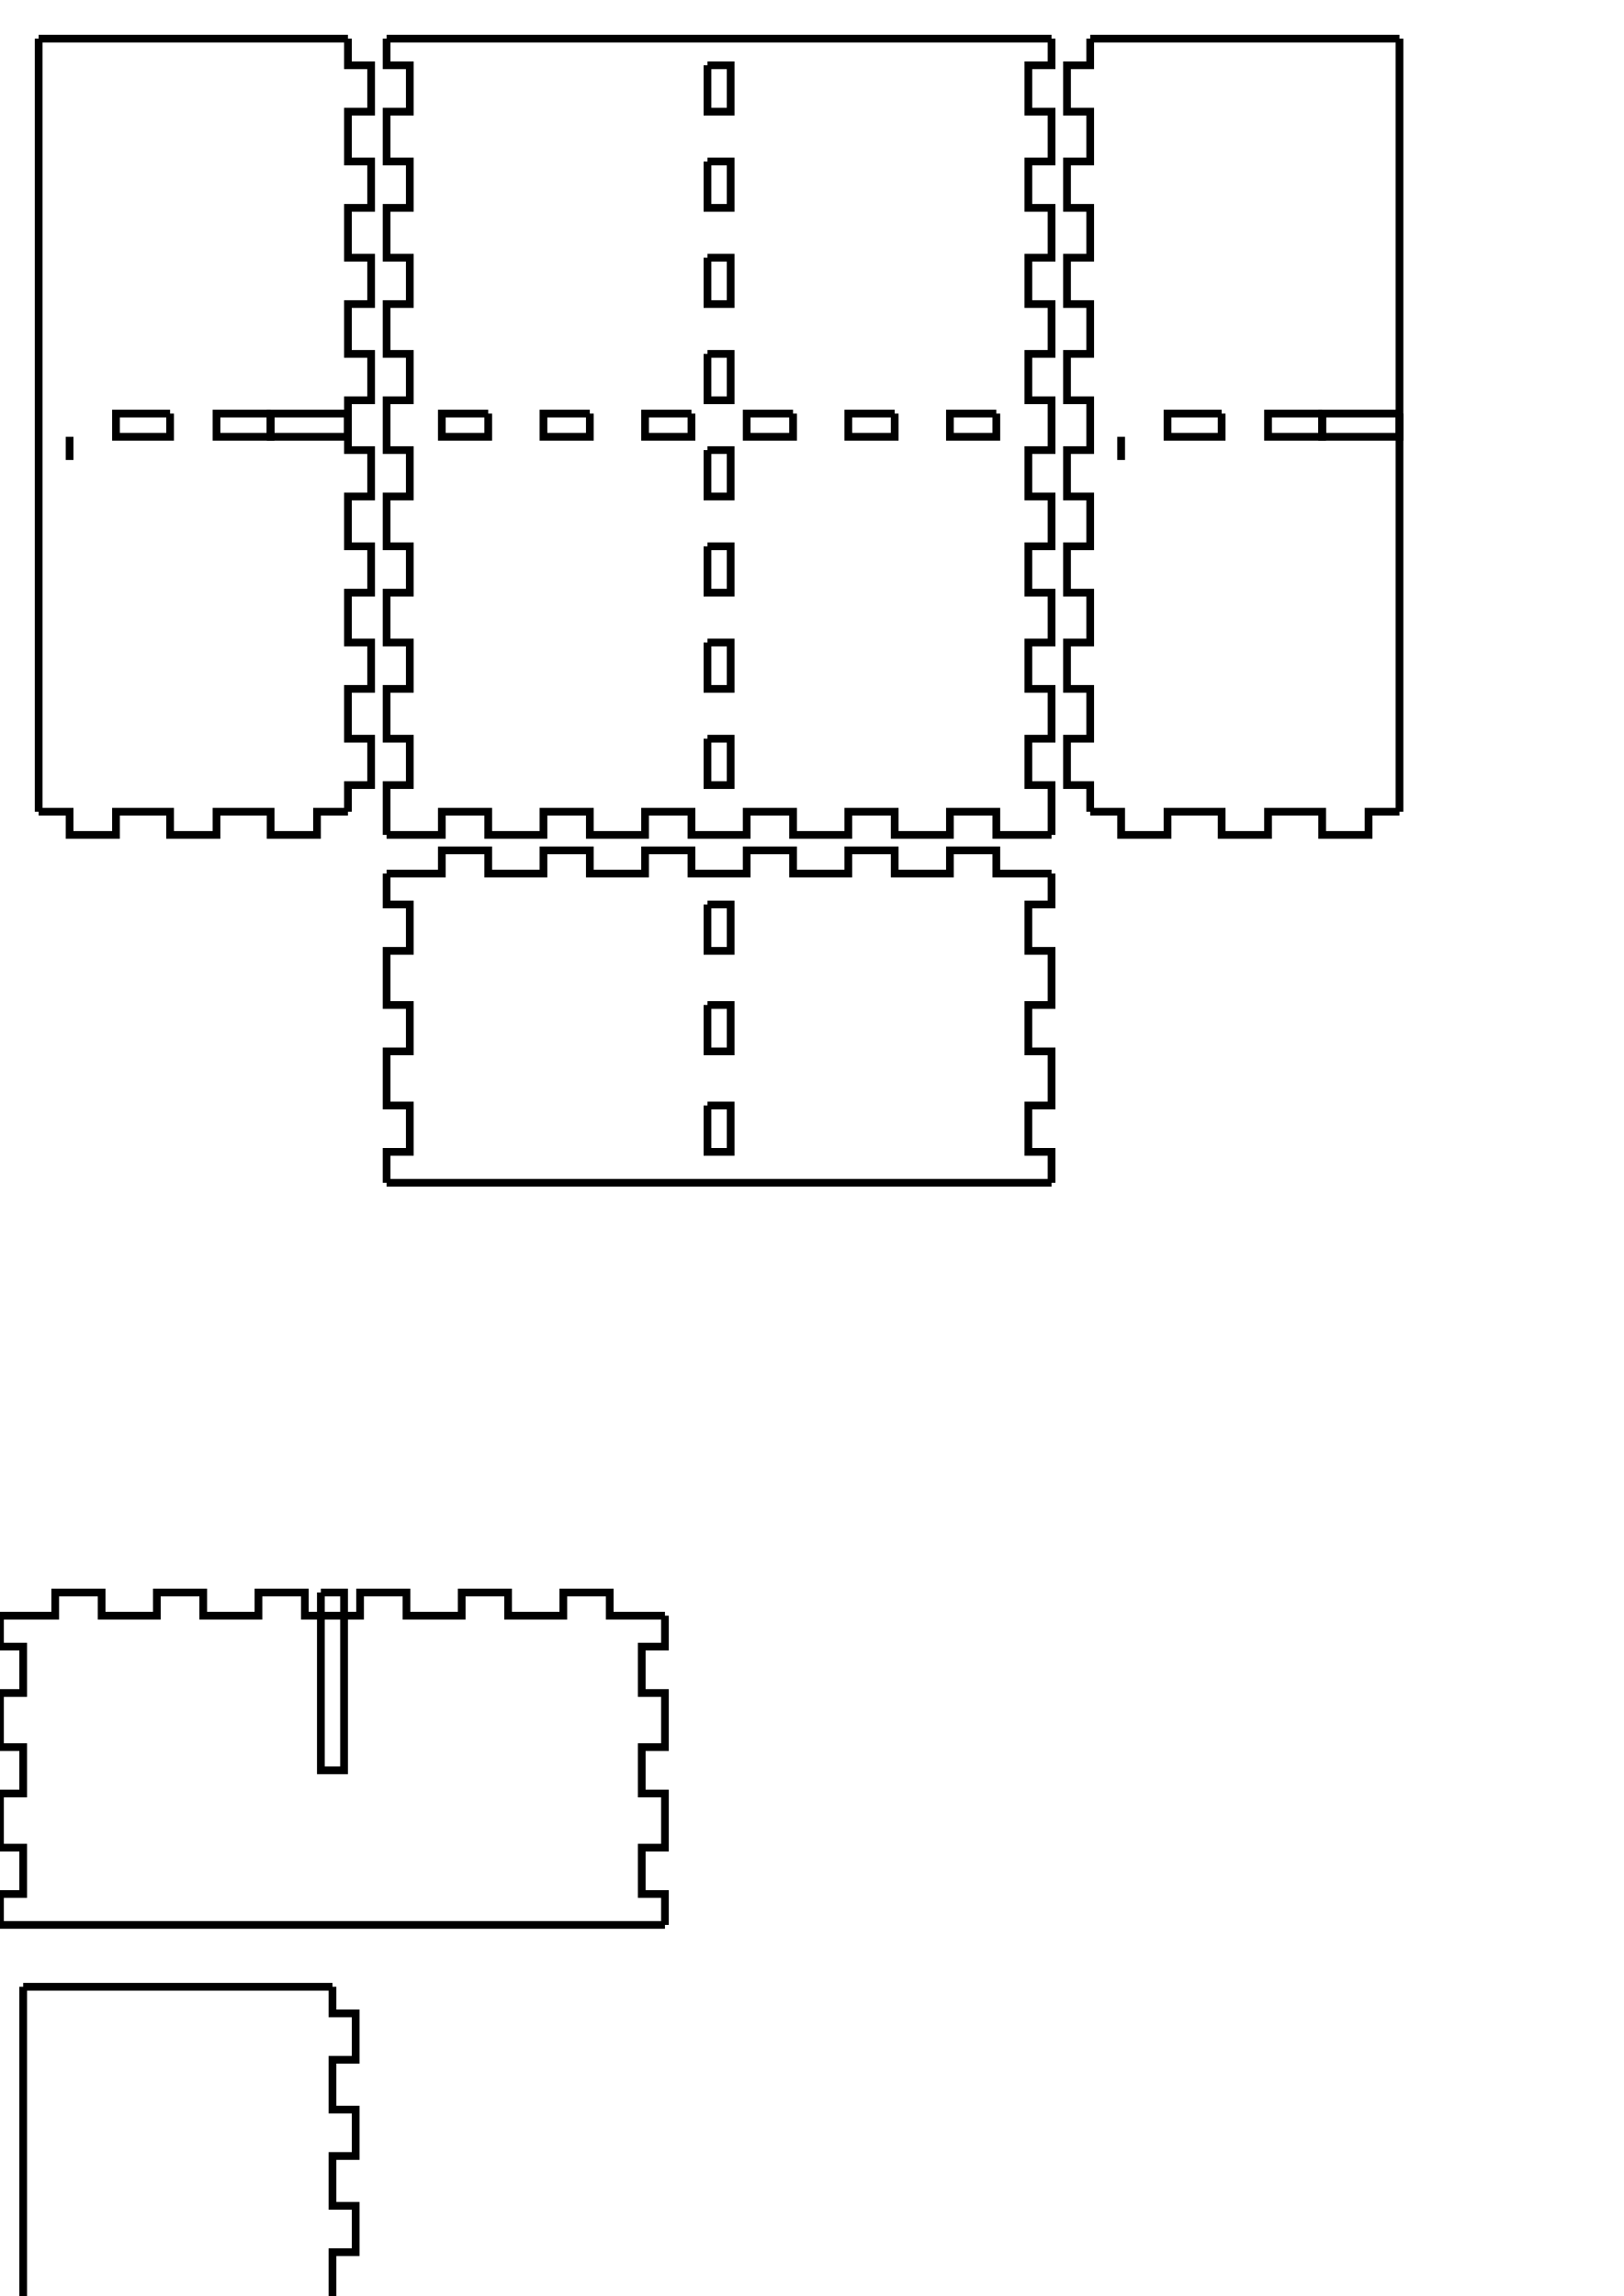
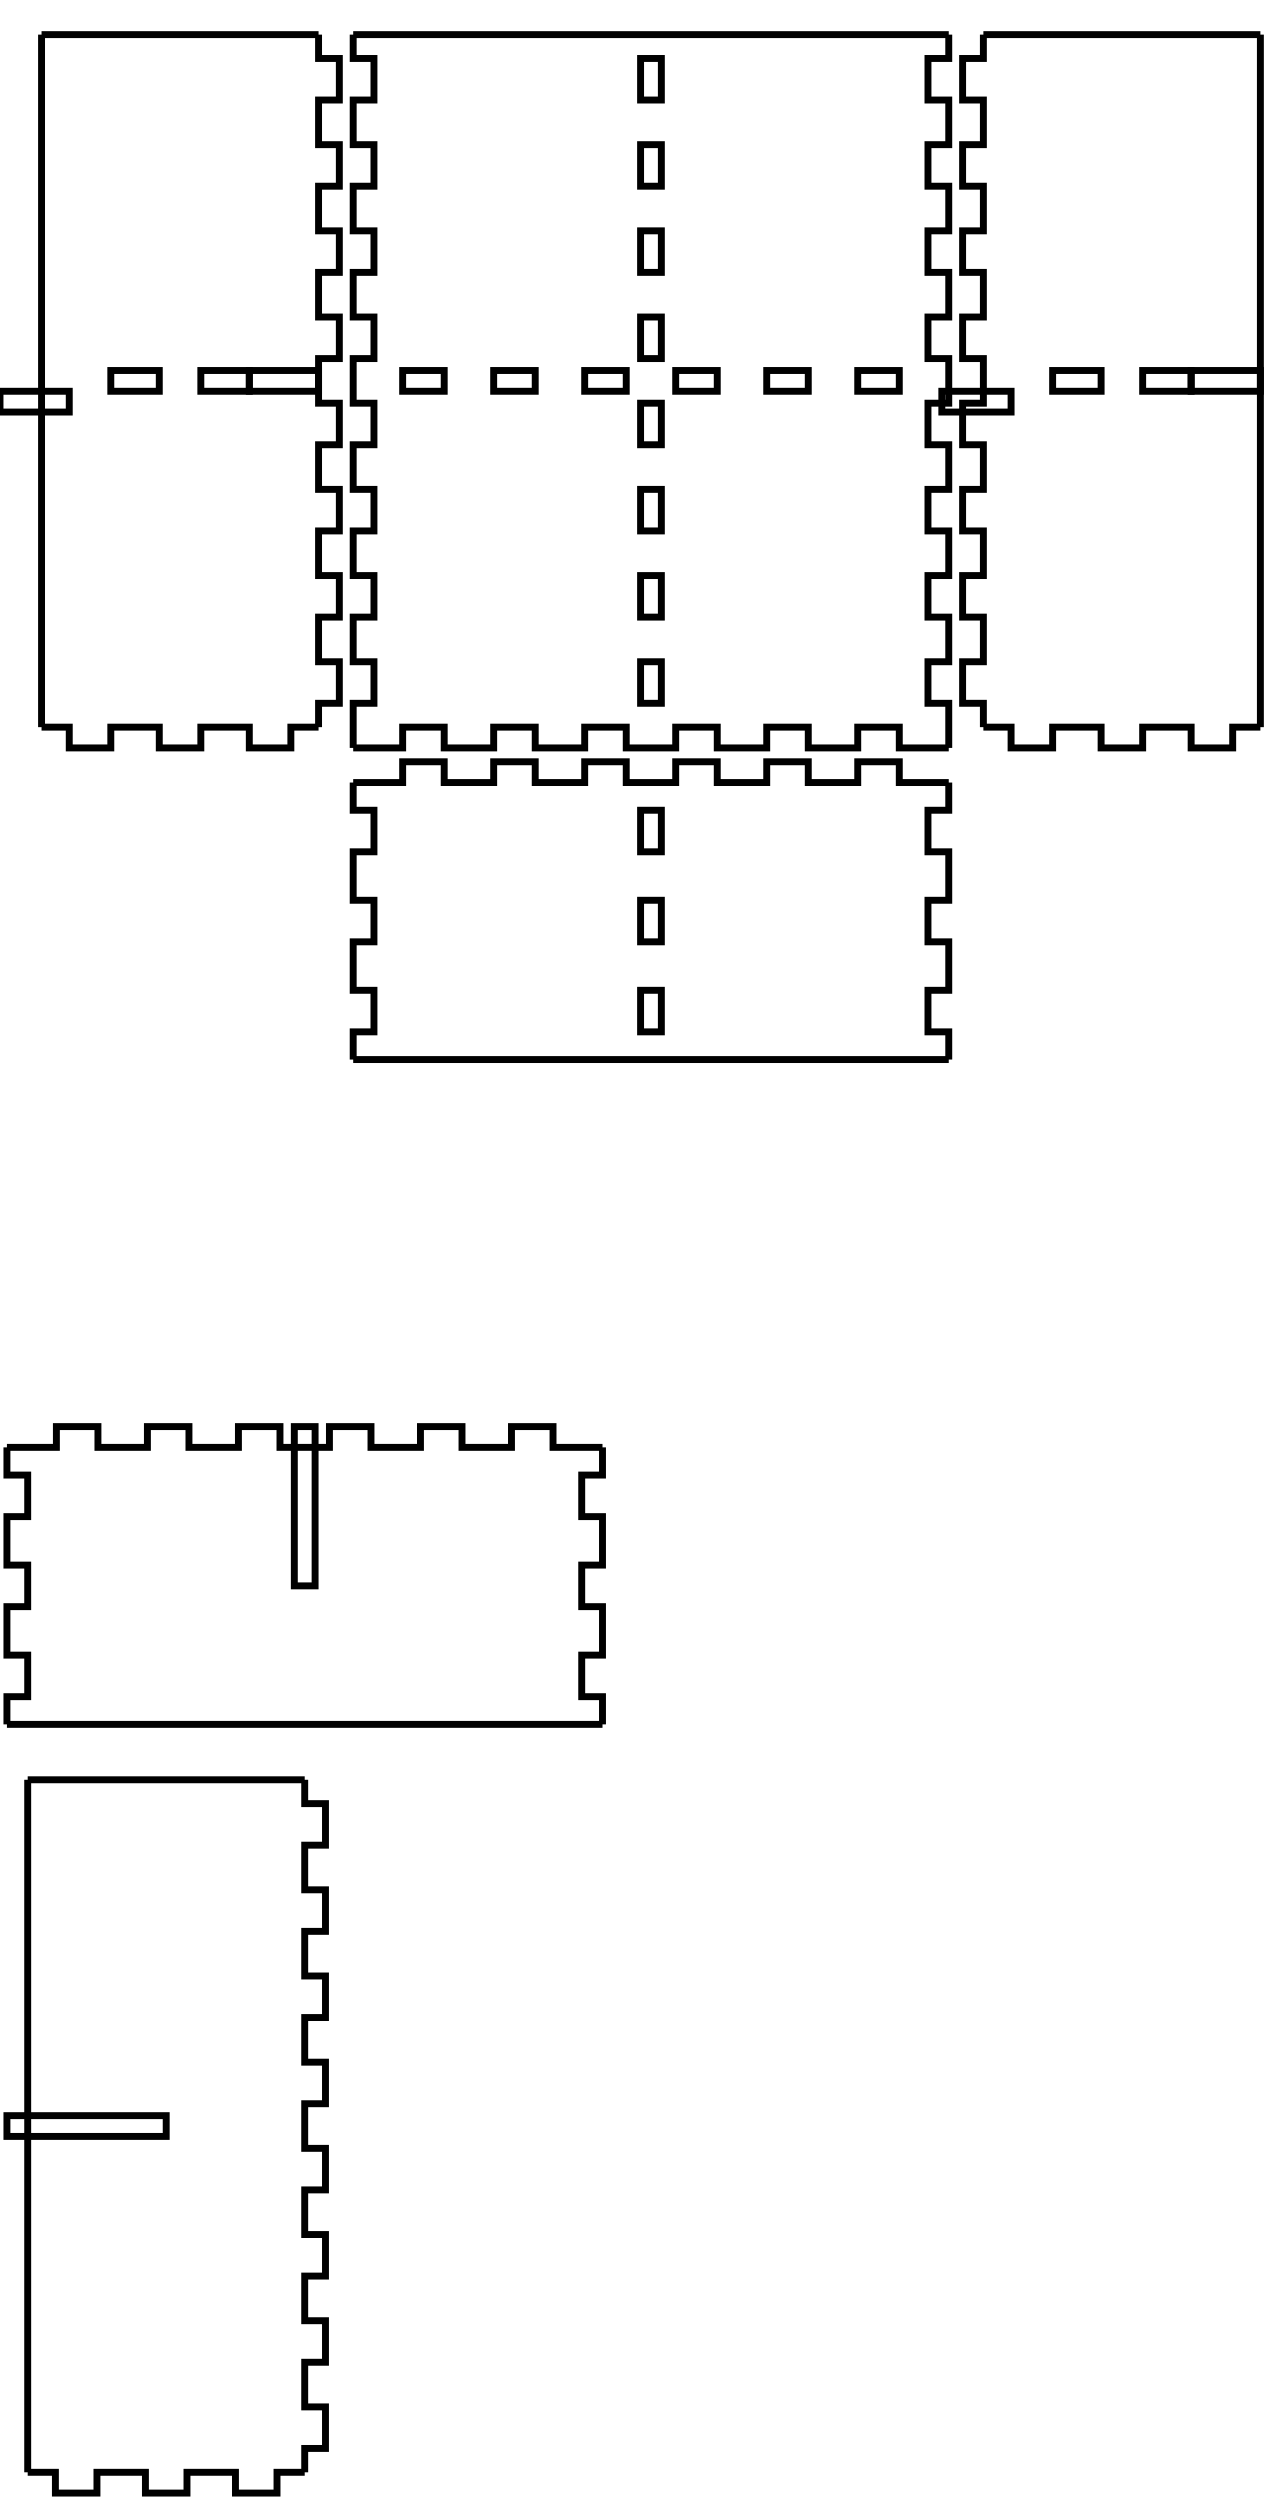
- <svg xmlns="http://www.w3.org/2000/svg" width="210mm" height="297mm" viewBox="0 0 210 297" version="1.1" id="svg5">
+ <svg xmlns="http://www.w3.org/2000/svg" width="183mm" height="361mm" viewBox="-1 0 183 361" version="1.1" id="svg5">
  <defs id="defs2" />
  <g id="layer1">
    <g id="piece_001">
      <path id="side_001" style="fill:none;stroke:#000000;stroke-width:1" d="M 50 113 L 57.143 113 L 57.143 110 L 63.143 110 L 63.143 113 L 70.286 113 L 70.286 110 L 76.286 110 L 76.286 113 L 83.429 113 L 83.429 110 L 89.429 110 L 89.429 113 L 96.571 113 L 96.571 110 L 102.571 110 L 102.571 113 L 109.714 113 L 109.714 110 L 115.714 110 L 115.714 113 L 122.857 113 L 122.857 110 L 128.857 110 L 128.857 113 L 136 113" />
-       <path id="side_002" style="fill:none;stroke:#000000;stroke-width:1" d="M 91.5 117 L 91.5 123 L 94.5 123 L 94.5 117 L 91.5 117" />
-       <path id="side_003" style="fill:none;stroke:#000000;stroke-width:1" d="M 91.5 130 L 91.5 136 L 94.5 136 L 94.5 130 L 91.5 130" />
-       <path id="side_004" style="fill:none;stroke:#000000;stroke-width:1" d="M 91.5 143 L 91.5 149 L 94.5 149 L 94.5 143 L 91.5 143" />
-       <path id="side_005" style="fill:none;stroke:#000000;stroke-width:1" d="M 136 113 L 136 117 L 133 117 L 133 123 L 136 123 L 136 130 L 133 130 L 133 136 L 136 136 L 136 143 L 133 143 L 133 149 L 136 149 L 136 153" />
-       <path id="side_006" style="fill:none;stroke:#000000;stroke-width:1" d="M 136 153 L 128.857 153 L 128.857 153 L 122.857 153 L 122.857 153 L 115.714 153 L 115.714 153 L 109.714 153 L 109.714 153 L 102.571 153 L 102.571 153 L 96.571 153 L 96.571 153 L 89.429 153 L 89.429 153 L 83.429 153 L 83.429 153 L 76.286 153 L 76.286 153 L 70.286 153 L 70.286 153 L 63.143 153 L 63.143 153 L 57.143 153 L 57.143 153 L 50 153" />
-       <path id="side_007" style="fill:none;stroke:#000000;stroke-width:1" d="M 50 153 L 50 149 L 53 149 L 53 143 L 50 143 L 50 136 L 53 136 L 53 130 L 50 130 L 50 123 L 53 123 L 53 117 L 50 117 L 50 113" />
+       <path id="side_002" style="fill:none;stroke:#000000;stroke-width:1" d="M 136 113 L 136 117 L 133 117 L 133 123 L 136 123 L 136 130 L 133 130 L 133 136 L 136 136 L 136 143 L 133 143 L 133 149 L 136 149 L 136 153" />
+       <path id="hole_001" style="fill:none;stroke:#000000;stroke-width:1" d="M 91.5 117 L 91.5 123 L 94.5 123 L 94.5 117 L 91.5 117 Z" />
+       <path id="hole_002" style="fill:none;stroke:#000000;stroke-width:1" d="M 91.5 130 L 91.5 136 L 94.5 136 L 94.5 130 L 91.5 130 Z" />
+       <path id="hole_003" style="fill:none;stroke:#000000;stroke-width:1" d="M 91.5 143 L 91.5 149 L 94.5 149 L 94.5 143 L 91.5 143 Z" />
+       <path id="side_003" style="fill:none;stroke:#000000;stroke-width:1" d="M 136 153 L 128.857 153 L 128.857 153 L 122.857 153 L 122.857 153 L 115.714 153 L 115.714 153 L 109.714 153 L 109.714 153 L 102.571 153 L 102.571 153 L 96.571 153 L 96.571 153 L 89.429 153 L 89.429 153 L 83.429 153 L 83.429 153 L 76.286 153 L 76.286 153 L 70.286 153 L 70.286 153 L 63.143 153 L 63.143 153 L 57.143 153 L 57.143 153 L 50 153" />
+       <path id="side_004" style="fill:none;stroke:#000000;stroke-width:1" d="M 50 153 L 50 149 L 53 149 L 53 143 L 50 143 L 50 136 L 53 136 L 53 130 L 50 130 L 50 123 L 53 123 L 53 117 L 50 117 L 50 113" />
+     </g>
+     <g id="xdivider_001">
+       <path id="side_005" style="fill:none;stroke:#000000;stroke-width:1" d="M 0 209 L 7.143 209 L 7.143 206 L 13.143 206 L 13.143 209 L 20.286 209 L 20.286 206 L 26.286 206 L 26.286 209 L 33.429 209 L 33.429 206 L 39.429 206 L 39.429 209 L 46.571 209 L 46.571 206 L 52.571 206 L 52.571 209 L 59.714 209 L 59.714 206 L 65.714 206 L 65.714 209 L 72.857 209 L 72.857 206 L 78.857 206 L 78.857 209 L 86 209" />
+       <path id="side_006" style="fill:none;stroke:#000000;stroke-width:1" d="M 86 209 L 86 213 L 83 213 L 83 219 L 86 219 L 86 226 L 83 226 L 83 232 L 86 232 L 86 239 L 83 239 L 83 245 L 86 245 L 86 249" />
+       <path id="slot_001" style="fill:none;stroke:#000000;stroke-width:1" d="M 41.5 206 L 41.5 229 L 44.5 229 L 44.5 206 L 41.5 206 Z" />
+       <path id="side_007" style="fill:none;stroke:#000000;stroke-width:1" d="M 86 249 L 78.857 249 L 78.857 249 L 72.857 249 L 72.857 249 L 65.714 249 L 65.714 249 L 59.714 249 L 59.714 249 L 52.571 249 L 52.571 249 L 46.571 249 L 46.571 249 L 39.429 249 L 39.429 249 L 33.429 249 L 33.429 249 L 26.286 249 L 26.286 249 L 20.286 249 L 20.286 249 L 13.143 249 L 13.143 249 L 7.143 249 L 7.143 249 L 0 249" />
+       <path id="side_008" style="fill:none;stroke:#000000;stroke-width:1" d="M 0 249 L 0 245 L 3 245 L 3 239 L 0 239 L 0 232 L 3 232 L 3 226 L 0 226 L 0 219 L 3 219 L 3 213 L 0 213 L 0 209" />
    </g>
    <g id="piece_002">
-       <path id="side_008" style="fill:none;stroke:#000000;stroke-width:1" d="M 0 209 L 7.143 209 L 7.143 206 L 13.143 206 L 13.143 209 L 20.286 209 L 20.286 206 L 26.286 206 L 26.286 209 L 33.429 209 L 33.429 206 L 39.429 206 L 39.429 209 L 46.571 209 L 46.571 206 L 52.571 206 L 52.571 209 L 59.714 209 L 59.714 206 L 65.714 206 L 65.714 209 L 72.857 209 L 72.857 206 L 78.857 206 L 78.857 209 L 86 209" />
-       <path id="side_009" style="fill:none;stroke:#000000;stroke-width:1" d="M 41.5 206 L 41.5 229 L 44.5 229 L 44.5 206 L 41.5 206" />
-       <path id="side_010" style="fill:none;stroke:#000000;stroke-width:1" d="M 86 209 L 86 213 L 83 213 L 83 219 L 86 219 L 86 226 L 83 226 L 83 232 L 86 232 L 86 239 L 83 239 L 83 245 L 86 245 L 86 249" />
-       <path id="side_011" style="fill:none;stroke:#000000;stroke-width:1" d="M 86 249 L 78.857 249 L 78.857 249 L 72.857 249 L 72.857 249 L 65.714 249 L 65.714 249 L 59.714 249 L 59.714 249 L 52.571 249 L 52.571 249 L 46.571 249 L 46.571 249 L 39.429 249 L 39.429 249 L 33.429 249 L 33.429 249 L 26.286 249 L 26.286 249 L 20.286 249 L 20.286 249 L 13.143 249 L 13.143 249 L 7.143 249 L 7.143 249 L 0 249" />
-       <path id="side_012" style="fill:none;stroke:#000000;stroke-width:1" d="M 0 249 L 0 245 L 3 245 L 3 239 L 0 239 L 0 232 L 3 232 L 3 226 L 0 226 L 0 219 L 3 219 L 3 213 L 0 213 L 0 209" />
+       <path id="side_009" style="fill:none;stroke:#000000;stroke-width:1" d="M 5 5 L 9 5 L 9 5 L 15 5 L 15 5 L 22 5 L 22 5 L 28 5 L 28 5 L 35 5 L 35 5 L 41 5 L 41 5 L 45 5" />
+       <path id="side_010" style="fill:none;stroke:#000000;stroke-width:1" d="M 45 5 L 45 8.444 L 48 8.444 L 48 14.444 L 45 14.444 L 45 20.889 L 48 20.889 L 48 26.889 L 45 26.889 L 45 33.333 L 48 33.333 L 48 39.333 L 45 39.333 L 45 45.778 L 48 45.778 L 48 51.778 L 45 51.778 L 45 58.222 L 48 58.222 L 48 64.222 L 45 64.222 L 45 70.667 L 48 70.667 L 48 76.667 L 45 76.667 L 45 83.111 L 48 83.111 L 48 89.111 L 45 89.111 L 45 95.556 L 48 95.556 L 48 101.556 L 45 101.556 L 45 105" />
+       <path id="side_011" style="fill:none;stroke:#000000;stroke-width:1" d="M 45 105 L 41 105 L 41 108 L 35 108 L 35 105 L 28 105 L 28 108 L 22 108 L 22 105 L 15 105 L 15 108 L 9 108 L 9 105 L 5 105" />
+       <path id="hole_004" style="fill:none;stroke:#000000;stroke-width:1" d="M 45 53.5 L 35 53.5 L 35 56.5 L 45 56.5 L 45 53.5 Z" />
+       <path id="hole_005" style="fill:none;stroke:#000000;stroke-width:1" d="M 35 53.5 L 28 53.5 L 28 56.5 L 35 56.5 L 35 53.5 Z" />
+       <path id="hole_006" style="fill:none;stroke:#000000;stroke-width:1" d="M 22 53.5 L 15 53.5 L 15 56.5 L 22 56.5 L 22 53.5 Z" />
+       <path id="hole_007" style="fill:none;stroke:#000000;stroke-width:1" d="M 9 59.5 L -1 59.5 L -1 56.5 L 9 56.5 L 9 59.5 Z" />
+       <path id="side_012" style="fill:none;stroke:#000000;stroke-width:1" d="M 5 105 L 5 101.556 L 5 101.556 L 5 95.556 L 5 95.556 L 5 89.111 L 5 89.111 L 5 83.111 L 5 83.111 L 5 76.667 L 5 76.667 L 5 70.667 L 5 70.667 L 5 64.222 L 5 64.222 L 5 58.222 L 5 58.222 L 5 51.778 L 5 51.778 L 5 45.778 L 5 45.778 L 5 39.333 L 5 39.333 L 5 33.333 L 5 33.333 L 5 26.889 L 5 26.889 L 5 20.889 L 5 20.889 L 5 14.444 L 5 14.444 L 5 8.444 L 5 8.444 L 5 5" />
+     </g>
+     <g id="ydivider_001">
+       <path id="side_013" style="fill:none;stroke:#000000;stroke-width:1" d="M 3 257 L 7 257 L 7 257 L 13 257 L 13 257 L 20 257 L 20 257 L 26 257 L 26 257 L 33 257 L 33 257 L 39 257 L 39 257 L 43 257" />
+       <path id="slot_002" style="fill:none;stroke:#000000;stroke-width:1" d="M 0 305.5 L 23 305.5 L 23 308.5 L 0 308.5 L 0 305.5 Z" />
+       <path id="side_014" style="fill:none;stroke:#000000;stroke-width:1" d="M 43 257 L 43 260.444 L 46 260.444 L 46 266.444 L 43 266.444 L 43 272.889 L 46 272.889 L 46 278.889 L 43 278.889 L 43 285.333 L 46 285.333 L 46 291.333 L 43 291.333 L 43 297.778 L 46 297.778 L 46 303.778 L 43 303.778 L 43 310.222 L 46 310.222 L 46 316.222 L 43 316.222 L 43 322.667 L 46 322.667 L 46 328.667 L 43 328.667 L 43 335.111 L 46 335.111 L 46 341.111 L 43 341.111 L 43 347.556 L 46 347.556 L 46 353.556 L 43 353.556 L 43 357" />
+       <path id="side_015" style="fill:none;stroke:#000000;stroke-width:1" d="M 43 357 L 39 357 L 39 360 L 33 360 L 33 357 L 26 357 L 26 360 L 20 360 L 20 357 L 13 357 L 13 360 L 7 360 L 7 357 L 3 357" />
+       <path id="side_016" style="fill:none;stroke:#000000;stroke-width:1" d="M 3 357 L 3 353.556 L 3 353.556 L 3 347.556 L 3 347.556 L 3 341.111 L 3 341.111 L 3 335.111 L 3 335.111 L 3 328.667 L 3 328.667 L 3 322.667 L 3 322.667 L 3 316.222 L 3 316.222 L 3 310.222 L 3 310.222 L 3 303.778 L 3 303.778 L 3 297.778 L 3 297.778 L 3 291.333 L 3 291.333 L 3 285.333 L 3 285.333 L 3 278.889 L 3 278.889 L 3 272.889 L 3 272.889 L 3 266.444 L 3 266.444 L 3 260.444 L 3 260.444 L 3 257" />
    </g>
    <g id="piece_003">
-       <path id="side_013" style="fill:none;stroke:#000000;stroke-width:1" d="M 5 5 L 9 5 L 9 5 L 15 5 L 15 5 L 22 5 L 22 5 L 28 5 L 28 5 L 35 5 L 35 5 L 41 5 L 41 5 L 45 5" />
-       <path id="side_014" style="fill:none;stroke:#000000;stroke-width:1" d="M 45 5 L 45 8.444 L 48 8.444 L 48 14.444 L 45 14.444 L 45 20.889 L 48 20.889 L 48 26.889 L 45 26.889 L 45 33.333 L 48 33.333 L 48 39.333 L 45 39.333 L 45 45.778 L 48 45.778 L 48 51.778 L 45 51.778 L 45 58.222 L 48 58.222 L 48 64.222 L 45 64.222 L 45 70.667 L 48 70.667 L 48 76.667 L 45 76.667 L 45 83.111 L 48 83.111 L 48 89.111 L 45 89.111 L 45 95.556 L 48 95.556 L 48 101.556 L 45 101.556 L 45 105" />
-       <path id="side_015" style="fill:none;stroke:#000000;stroke-width:1" d="M 45 53.5 L 35 53.5 L 35 56.5 L 45 56.5 L 45 53.5" />
-       <path id="side_016" style="fill:none;stroke:#000000;stroke-width:1" d="M 35 53.5 L 28 53.5 L 28 56.5 L 35 56.5 L 35 53.5" />
-       <path id="side_017" style="fill:none;stroke:#000000;stroke-width:1" d="M 22 53.5 L 15 53.5 L 15 56.5 L 22 56.5 L 22 53.5" />
-       <path id="side_018" style="fill:none;stroke:#000000;stroke-width:1" d="M 9 56.5 L 9 56.5 L 9 59.5 L 9 59.5 L 9 56.5" />
-       <path id="side_019" style="fill:none;stroke:#000000;stroke-width:1" d="M 45 105 L 41 105 L 41 108 L 35 108 L 35 105 L 28 105 L 28 108 L 22 108 L 22 105 L 15 105 L 15 108 L 9 108 L 9 105 L 5 105" />
-       <path id="side_020" style="fill:none;stroke:#000000;stroke-width:1" d="M 5 105 L 5 101.556 L 5 101.556 L 5 95.556 L 5 95.556 L 5 89.111 L 5 89.111 L 5 83.111 L 5 83.111 L 5 76.667 L 5 76.667 L 5 70.667 L 5 70.667 L 5 64.222 L 5 64.222 L 5 58.222 L 5 58.222 L 5 51.778 L 5 51.778 L 5 45.778 L 5 45.778 L 5 39.333 L 5 39.333 L 5 33.333 L 5 33.333 L 5 26.889 L 5 26.889 L 5 20.889 L 5 20.889 L 5 14.444 L 5 14.444 L 5 8.444 L 5 8.444 L 5 5" />
+       <path id="side_017" style="fill:none;stroke:#000000;stroke-width:1" d="M 50 5 L 57.143 5 L 57.143 5 L 63.143 5 L 63.143 5 L 70.286 5 L 70.286 5 L 76.286 5 L 76.286 5 L 83.429 5 L 83.429 5 L 89.429 5 L 89.429 5 L 96.571 5 L 96.571 5 L 102.571 5 L 102.571 5 L 109.714 5 L 109.714 5 L 115.714 5 L 115.714 5 L 122.857 5 L 122.857 5 L 128.857 5 L 128.857 5 L 136 5" />
+       <path id="side_018" style="fill:none;stroke:#000000;stroke-width:1" d="M 136 5 L 136 8.444 L 133 8.444 L 133 14.444 L 136 14.444 L 136 20.889 L 133 20.889 L 133 26.889 L 136 26.889 L 136 33.333 L 133 33.333 L 133 39.333 L 136 39.333 L 136 45.778 L 133 45.778 L 133 51.778 L 136 51.778 L 136 58.222 L 133 58.222 L 133 64.222 L 136 64.222 L 136 70.667 L 133 70.667 L 133 76.667 L 136 76.667 L 136 83.111 L 133 83.111 L 133 89.111 L 136 89.111 L 136 95.556 L 133 95.556 L 133 101.556 L 136 101.556 L 136 108" />
+       <path id="hole_008" style="fill:none;stroke:#000000;stroke-width:1" d="M 91.5 8.444 L 91.5 14.444 L 94.5 14.444 L 94.5 8.444 L 91.5 8.444 Z" />
+       <path id="hole_009" style="fill:none;stroke:#000000;stroke-width:1" d="M 91.5 20.889 L 91.5 26.889 L 94.5 26.889 L 94.5 20.889 L 91.5 20.889 Z" />
+       <path id="hole_010" style="fill:none;stroke:#000000;stroke-width:1" d="M 91.5 33.333 L 91.5 39.333 L 94.5 39.333 L 94.5 33.333 L 91.5 33.333 Z" />
+       <path id="hole_011" style="fill:none;stroke:#000000;stroke-width:1" d="M 91.5 45.778 L 91.5 51.778 L 94.5 51.778 L 94.5 45.778 L 91.5 45.778 Z" />
+       <path id="hole_012" style="fill:none;stroke:#000000;stroke-width:1" d="M 91.5 58.222 L 91.5 64.222 L 94.5 64.222 L 94.5 58.222 L 91.5 58.222 Z" />
+       <path id="hole_013" style="fill:none;stroke:#000000;stroke-width:1" d="M 91.5 70.667 L 91.5 76.667 L 94.5 76.667 L 94.5 70.667 L 91.5 70.667 Z" />
+       <path id="hole_014" style="fill:none;stroke:#000000;stroke-width:1" d="M 91.5 83.111 L 91.5 89.111 L 94.5 89.111 L 94.5 83.111 L 91.5 83.111 Z" />
+       <path id="hole_015" style="fill:none;stroke:#000000;stroke-width:1" d="M 91.5 95.556 L 91.5 101.556 L 94.5 101.556 L 94.5 95.556 L 91.5 95.556 Z" />
+       <path id="side_019" style="fill:none;stroke:#000000;stroke-width:1" d="M 136 108 L 128.857 108 L 128.857 105 L 122.857 105 L 122.857 108 L 115.714 108 L 115.714 105 L 109.714 105 L 109.714 108 L 102.571 108 L 102.571 105 L 96.571 105 L 96.571 108 L 89.429 108 L 89.429 105 L 83.429 105 L 83.429 108 L 76.286 108 L 76.286 105 L 70.286 105 L 70.286 108 L 63.143 108 L 63.143 105 L 57.143 105 L 57.143 108 L 50 108" />
+       <path id="hole_016" style="fill:none;stroke:#000000;stroke-width:1" d="M 128.857 53.5 L 122.857 53.5 L 122.857 56.5 L 128.857 56.5 L 128.857 53.5 Z" />
+       <path id="hole_017" style="fill:none;stroke:#000000;stroke-width:1" d="M 115.714 53.5 L 109.714 53.5 L 109.714 56.5 L 115.714 56.5 L 115.714 53.5 Z" />
+       <path id="hole_018" style="fill:none;stroke:#000000;stroke-width:1" d="M 102.571 53.5 L 96.571 53.5 L 96.571 56.5 L 102.571 56.5 L 102.571 53.5 Z" />
+       <path id="hole_019" style="fill:none;stroke:#000000;stroke-width:1" d="M 89.429 53.5 L 83.429 53.5 L 83.429 56.5 L 89.429 56.5 L 89.429 53.5 Z" />
+       <path id="hole_020" style="fill:none;stroke:#000000;stroke-width:1" d="M 76.286 53.5 L 70.286 53.5 L 70.286 56.5 L 76.286 56.5 L 76.286 53.5 Z" />
+       <path id="hole_021" style="fill:none;stroke:#000000;stroke-width:1" d="M 63.143 53.5 L 57.143 53.5 L 57.143 56.5 L 63.143 56.5 L 63.143 53.5 Z" />
+       <path id="side_020" style="fill:none;stroke:#000000;stroke-width:1" d="M 50 108 L 50 101.556 L 53 101.556 L 53 95.556 L 50 95.556 L 50 89.111 L 53 89.111 L 53 83.111 L 50 83.111 L 50 76.667 L 53 76.667 L 53 70.667 L 50 70.667 L 50 64.222 L 53 64.222 L 53 58.222 L 50 58.222 L 50 51.778 L 53 51.778 L 53 45.778 L 50 45.778 L 50 39.333 L 53 39.333 L 53 33.333 L 50 33.333 L 50 26.889 L 53 26.889 L 53 20.889 L 50 20.889 L 50 14.444 L 53 14.444 L 53 8.444 L 50 8.444 L 50 5" />
    </g>
    <g id="piece_004">
-       <path id="side_021" style="fill:none;stroke:#000000;stroke-width:1" d="M 0 305.5 L 23 305.5 L 23 308.5 L 0 308.5 L 0 305.5" />
-       <path id="side_022" style="fill:none;stroke:#000000;stroke-width:1" d="M 3 257 L 7 257 L 7 257 L 13 257 L 13 257 L 20 257 L 20 257 L 26 257 L 26 257 L 33 257 L 33 257 L 39 257 L 39 257 L 43 257" />
-       <path id="side_023" style="fill:none;stroke:#000000;stroke-width:1" d="M 43 257 L 43 260.444 L 46 260.444 L 46 266.444 L 43 266.444 L 43 272.889 L 46 272.889 L 46 278.889 L 43 278.889 L 43 285.333 L 46 285.333 L 46 291.333 L 43 291.333 L 43 297.778 L 46 297.778 L 46 303.778 L 43 303.778 L 43 310.222 L 46 310.222 L 46 316.222 L 43 316.222 L 43 322.667 L 46 322.667 L 46 328.667 L 43 328.667 L 43 335.111 L 46 335.111 L 46 341.111 L 43 341.111 L 43 347.556 L 46 347.556 L 46 353.556 L 43 353.556 L 43 357" />
-       <path id="side_024" style="fill:none;stroke:#000000;stroke-width:1" d="M 43 357 L 39 357 L 39 360 L 33 360 L 33 357 L 26 357 L 26 360 L 20 360 L 20 357 L 13 357 L 13 360 L 7 360 L 7 357 L 3 357" />
-       <path id="side_025" style="fill:none;stroke:#000000;stroke-width:1" d="M 3 357 L 3 353.556 L 3 353.556 L 3 347.556 L 3 347.556 L 3 341.111 L 3 341.111 L 3 335.111 L 3 335.111 L 3 328.667 L 3 328.667 L 3 322.667 L 3 322.667 L 3 316.222 L 3 316.222 L 3 310.222 L 3 310.222 L 3 303.778 L 3 303.778 L 3 297.778 L 3 297.778 L 3 291.333 L 3 291.333 L 3 285.333 L 3 285.333 L 3 278.889 L 3 278.889 L 3 272.889 L 3 272.889 L 3 266.444 L 3 266.444 L 3 260.444 L 3 260.444 L 3 257" />
-     </g>
-     <g id="piece_005">
-       <path id="side_026" style="fill:none;stroke:#000000;stroke-width:1" d="M 50 5 L 57.143 5 L 57.143 5 L 63.143 5 L 63.143 5 L 70.286 5 L 70.286 5 L 76.286 5 L 76.286 5 L 83.429 5 L 83.429 5 L 89.429 5 L 89.429 5 L 96.571 5 L 96.571 5 L 102.571 5 L 102.571 5 L 109.714 5 L 109.714 5 L 115.714 5 L 115.714 5 L 122.857 5 L 122.857 5 L 128.857 5 L 128.857 5 L 136 5" />
-       <path id="side_027" style="fill:none;stroke:#000000;stroke-width:1" d="M 91.5 8.444 L 91.5 14.444 L 94.5 14.444 L 94.5 8.444 L 91.5 8.444" />
-       <path id="side_028" style="fill:none;stroke:#000000;stroke-width:1" d="M 91.5 20.889 L 91.5 26.889 L 94.5 26.889 L 94.5 20.889 L 91.5 20.889" />
-       <path id="side_029" style="fill:none;stroke:#000000;stroke-width:1" d="M 91.5 33.333 L 91.5 39.333 L 94.5 39.333 L 94.5 33.333 L 91.5 33.333" />
-       <path id="side_030" style="fill:none;stroke:#000000;stroke-width:1" d="M 91.5 45.778 L 91.5 51.778 L 94.5 51.778 L 94.5 45.778 L 91.5 45.778" />
-       <path id="side_031" style="fill:none;stroke:#000000;stroke-width:1" d="M 91.5 58.222 L 91.5 64.222 L 94.5 64.222 L 94.5 58.222 L 91.5 58.222" />
-       <path id="side_032" style="fill:none;stroke:#000000;stroke-width:1" d="M 91.5 70.667 L 91.5 76.667 L 94.5 76.667 L 94.5 70.667 L 91.5 70.667" />
-       <path id="side_033" style="fill:none;stroke:#000000;stroke-width:1" d="M 91.5 83.111 L 91.5 89.111 L 94.5 89.111 L 94.5 83.111 L 91.5 83.111" />
-       <path id="side_034" style="fill:none;stroke:#000000;stroke-width:1" d="M 91.5 95.556 L 91.5 101.556 L 94.5 101.556 L 94.5 95.556 L 91.5 95.556" />
-       <path id="side_035" style="fill:none;stroke:#000000;stroke-width:1" d="M 136 5 L 136 8.444 L 133 8.444 L 133 14.444 L 136 14.444 L 136 20.889 L 133 20.889 L 133 26.889 L 136 26.889 L 136 33.333 L 133 33.333 L 133 39.333 L 136 39.333 L 136 45.778 L 133 45.778 L 133 51.778 L 136 51.778 L 136 58.222 L 133 58.222 L 133 64.222 L 136 64.222 L 136 70.667 L 133 70.667 L 133 76.667 L 136 76.667 L 136 83.111 L 133 83.111 L 133 89.111 L 136 89.111 L 136 95.556 L 133 95.556 L 133 101.556 L 136 101.556 L 136 108" />
-       <path id="side_036" style="fill:none;stroke:#000000;stroke-width:1" d="M 128.857 53.5 L 122.857 53.5 L 122.857 56.5 L 128.857 56.5 L 128.857 53.5" />
-       <path id="side_037" style="fill:none;stroke:#000000;stroke-width:1" d="M 115.714 53.5 L 109.714 53.5 L 109.714 56.5 L 115.714 56.5 L 115.714 53.5" />
-       <path id="side_038" style="fill:none;stroke:#000000;stroke-width:1" d="M 102.571 53.5 L 96.571 53.5 L 96.571 56.5 L 102.571 56.5 L 102.571 53.5" />
-       <path id="side_039" style="fill:none;stroke:#000000;stroke-width:1" d="M 89.429 53.5 L 83.429 53.5 L 83.429 56.5 L 89.429 56.5 L 89.429 53.5" />
-       <path id="side_040" style="fill:none;stroke:#000000;stroke-width:1" d="M 76.286 53.5 L 70.286 53.5 L 70.286 56.5 L 76.286 56.5 L 76.286 53.5" />
-       <path id="side_041" style="fill:none;stroke:#000000;stroke-width:1" d="M 63.143 53.5 L 57.143 53.5 L 57.143 56.5 L 63.143 56.5 L 63.143 53.5" />
-       <path id="side_042" style="fill:none;stroke:#000000;stroke-width:1" d="M 136 108 L 128.857 108 L 128.857 105 L 122.857 105 L 122.857 108 L 115.714 108 L 115.714 105 L 109.714 105 L 109.714 108 L 102.571 108 L 102.571 105 L 96.571 105 L 96.571 108 L 89.429 108 L 89.429 105 L 83.429 105 L 83.429 108 L 76.286 108 L 76.286 105 L 70.286 105 L 70.286 108 L 63.143 108 L 63.143 105 L 57.143 105 L 57.143 108 L 50 108" />
-       <path id="side_043" style="fill:none;stroke:#000000;stroke-width:1" d="M 50 108 L 50 101.556 L 53 101.556 L 53 95.556 L 50 95.556 L 50 89.111 L 53 89.111 L 53 83.111 L 50 83.111 L 50 76.667 L 53 76.667 L 53 70.667 L 50 70.667 L 50 64.222 L 53 64.222 L 53 58.222 L 50 58.222 L 50 51.778 L 53 51.778 L 53 45.778 L 50 45.778 L 50 39.333 L 53 39.333 L 53 33.333 L 50 33.333 L 50 26.889 L 53 26.889 L 53 20.889 L 50 20.889 L 50 14.444 L 53 14.444 L 53 8.444 L 50 8.444 L 50 5" />
-     </g>
-     <g id="piece_006">
-       <path id="side_044" style="fill:none;stroke:#000000;stroke-width:1" d="M 141 5 L 145 5 L 145 5 L 151 5 L 151 5 L 158 5 L 158 5 L 164 5 L 164 5 L 171 5 L 171 5 L 177 5 L 177 5 L 181 5" />
-       <path id="side_045" style="fill:none;stroke:#000000;stroke-width:1" d="M 181 5 L 181 8.444 L 181 8.444 L 181 14.444 L 181 14.444 L 181 20.889 L 181 20.889 L 181 26.889 L 181 26.889 L 181 33.333 L 181 33.333 L 181 39.333 L 181 39.333 L 181 45.778 L 181 45.778 L 181 51.778 L 181 51.778 L 181 58.222 L 181 58.222 L 181 64.222 L 181 64.222 L 181 70.667 L 181 70.667 L 181 76.667 L 181 76.667 L 181 83.111 L 181 83.111 L 181 89.111 L 181 89.111 L 181 95.556 L 181 95.556 L 181 101.556 L 181 101.556 L 181 105" />
-       <path id="side_046" style="fill:none;stroke:#000000;stroke-width:1" d="M 181 53.5 L 171 53.5 L 171 56.5 L 181 56.5 L 181 53.5" />
-       <path id="side_047" style="fill:none;stroke:#000000;stroke-width:1" d="M 171 53.5 L 164 53.5 L 164 56.5 L 171 56.5 L 171 53.5" />
-       <path id="side_048" style="fill:none;stroke:#000000;stroke-width:1" d="M 158 53.5 L 151 53.5 L 151 56.5 L 158 56.5 L 158 53.5" />
-       <path id="side_049" style="fill:none;stroke:#000000;stroke-width:1" d="M 145 56.5 L 145 56.5 L 145 59.5 L 145 59.5 L 145 56.5" />
-       <path id="side_050" style="fill:none;stroke:#000000;stroke-width:1" d="M 181 105 L 177 105 L 177 108 L 171 108 L 171 105 L 164 105 L 164 108 L 158 108 L 158 105 L 151 105 L 151 108 L 145 108 L 145 105 L 141 105" />
-       <path id="side_051" style="fill:none;stroke:#000000;stroke-width:1" d="M 141 105 L 141 101.556 L 138 101.556 L 138 95.556 L 141 95.556 L 141 89.111 L 138 89.111 L 138 83.111 L 141 83.111 L 141 76.667 L 138 76.667 L 138 70.667 L 141 70.667 L 141 64.222 L 138 64.222 L 138 58.222 L 141 58.222 L 141 51.778 L 138 51.778 L 138 45.778 L 141 45.778 L 141 39.333 L 138 39.333 L 138 33.333 L 141 33.333 L 141 26.889 L 138 26.889 L 138 20.889 L 141 20.889 L 141 14.444 L 138 14.444 L 138 8.444 L 141 8.444 L 141 5" />
+       <path id="side_021" style="fill:none;stroke:#000000;stroke-width:1" d="M 141 5 L 145 5 L 145 5 L 151 5 L 151 5 L 158 5 L 158 5 L 164 5 L 164 5 L 171 5 L 171 5 L 177 5 L 177 5 L 181 5" />
+       <path id="side_022" style="fill:none;stroke:#000000;stroke-width:1" d="M 181 5 L 181 8.444 L 181 8.444 L 181 14.444 L 181 14.444 L 181 20.889 L 181 20.889 L 181 26.889 L 181 26.889 L 181 33.333 L 181 33.333 L 181 39.333 L 181 39.333 L 181 45.778 L 181 45.778 L 181 51.778 L 181 51.778 L 181 58.222 L 181 58.222 L 181 64.222 L 181 64.222 L 181 70.667 L 181 70.667 L 181 76.667 L 181 76.667 L 181 83.111 L 181 83.111 L 181 89.111 L 181 89.111 L 181 95.556 L 181 95.556 L 181 101.556 L 181 101.556 L 181 105" />
+       <path id="side_023" style="fill:none;stroke:#000000;stroke-width:1" d="M 181 105 L 177 105 L 177 108 L 171 108 L 171 105 L 164 105 L 164 108 L 158 108 L 158 105 L 151 105 L 151 108 L 145 108 L 145 105 L 141 105" />
+       <path id="hole_022" style="fill:none;stroke:#000000;stroke-width:1" d="M 181 53.5 L 171 53.5 L 171 56.5 L 181 56.5 L 181 53.5 Z" />
+       <path id="hole_023" style="fill:none;stroke:#000000;stroke-width:1" d="M 171 53.5 L 164 53.5 L 164 56.5 L 171 56.5 L 171 53.5 Z" />
+       <path id="hole_024" style="fill:none;stroke:#000000;stroke-width:1" d="M 158 53.5 L 151 53.5 L 151 56.5 L 158 56.5 L 158 53.5 Z" />
+       <path id="hole_025" style="fill:none;stroke:#000000;stroke-width:1" d="M 145 59.5 L 135 59.5 L 135 56.5 L 145 56.5 L 145 59.5 Z" />
+       <path id="side_024" style="fill:none;stroke:#000000;stroke-width:1" d="M 141 105 L 141 101.556 L 138 101.556 L 138 95.556 L 141 95.556 L 141 89.111 L 138 89.111 L 138 83.111 L 141 83.111 L 141 76.667 L 138 76.667 L 138 70.667 L 141 70.667 L 141 64.222 L 138 64.222 L 138 58.222 L 141 58.222 L 141 51.778 L 138 51.778 L 138 45.778 L 141 45.778 L 141 39.333 L 138 39.333 L 138 33.333 L 141 33.333 L 141 26.889 L 138 26.889 L 138 20.889 L 141 20.889 L 141 14.444 L 138 14.444 L 138 8.444 L 141 8.444 L 141 5" />
    </g>
  </g>
</svg>
